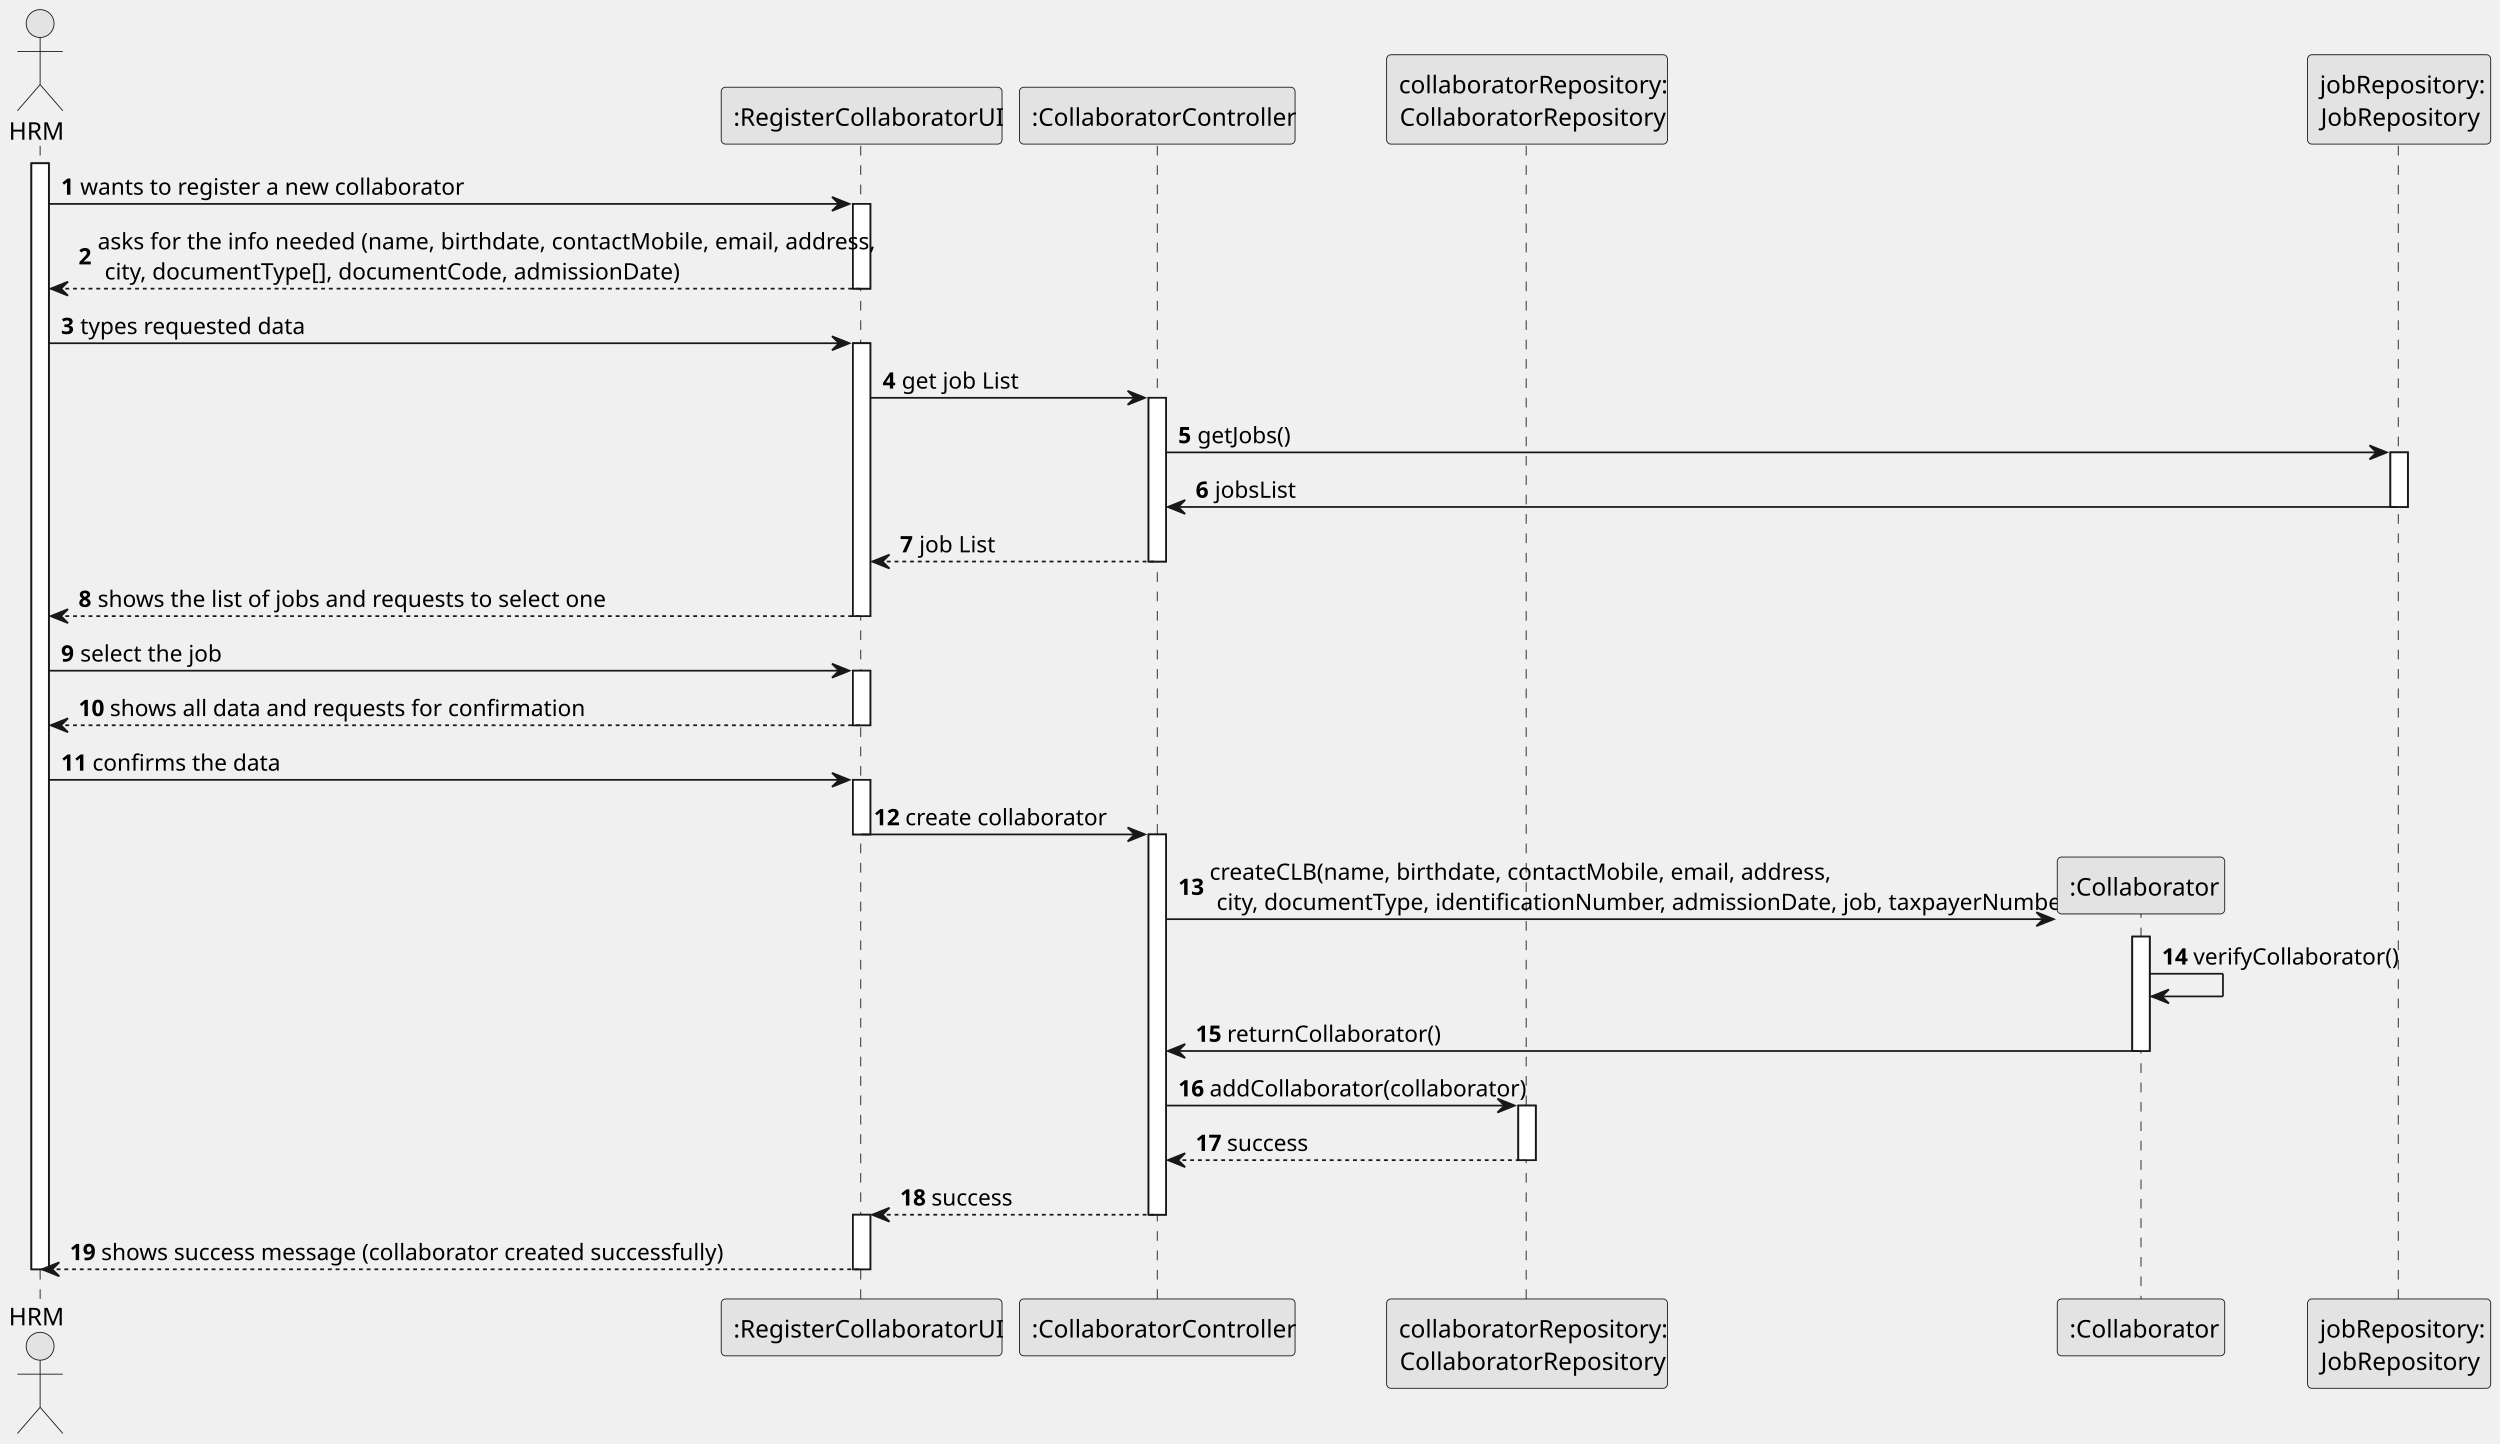
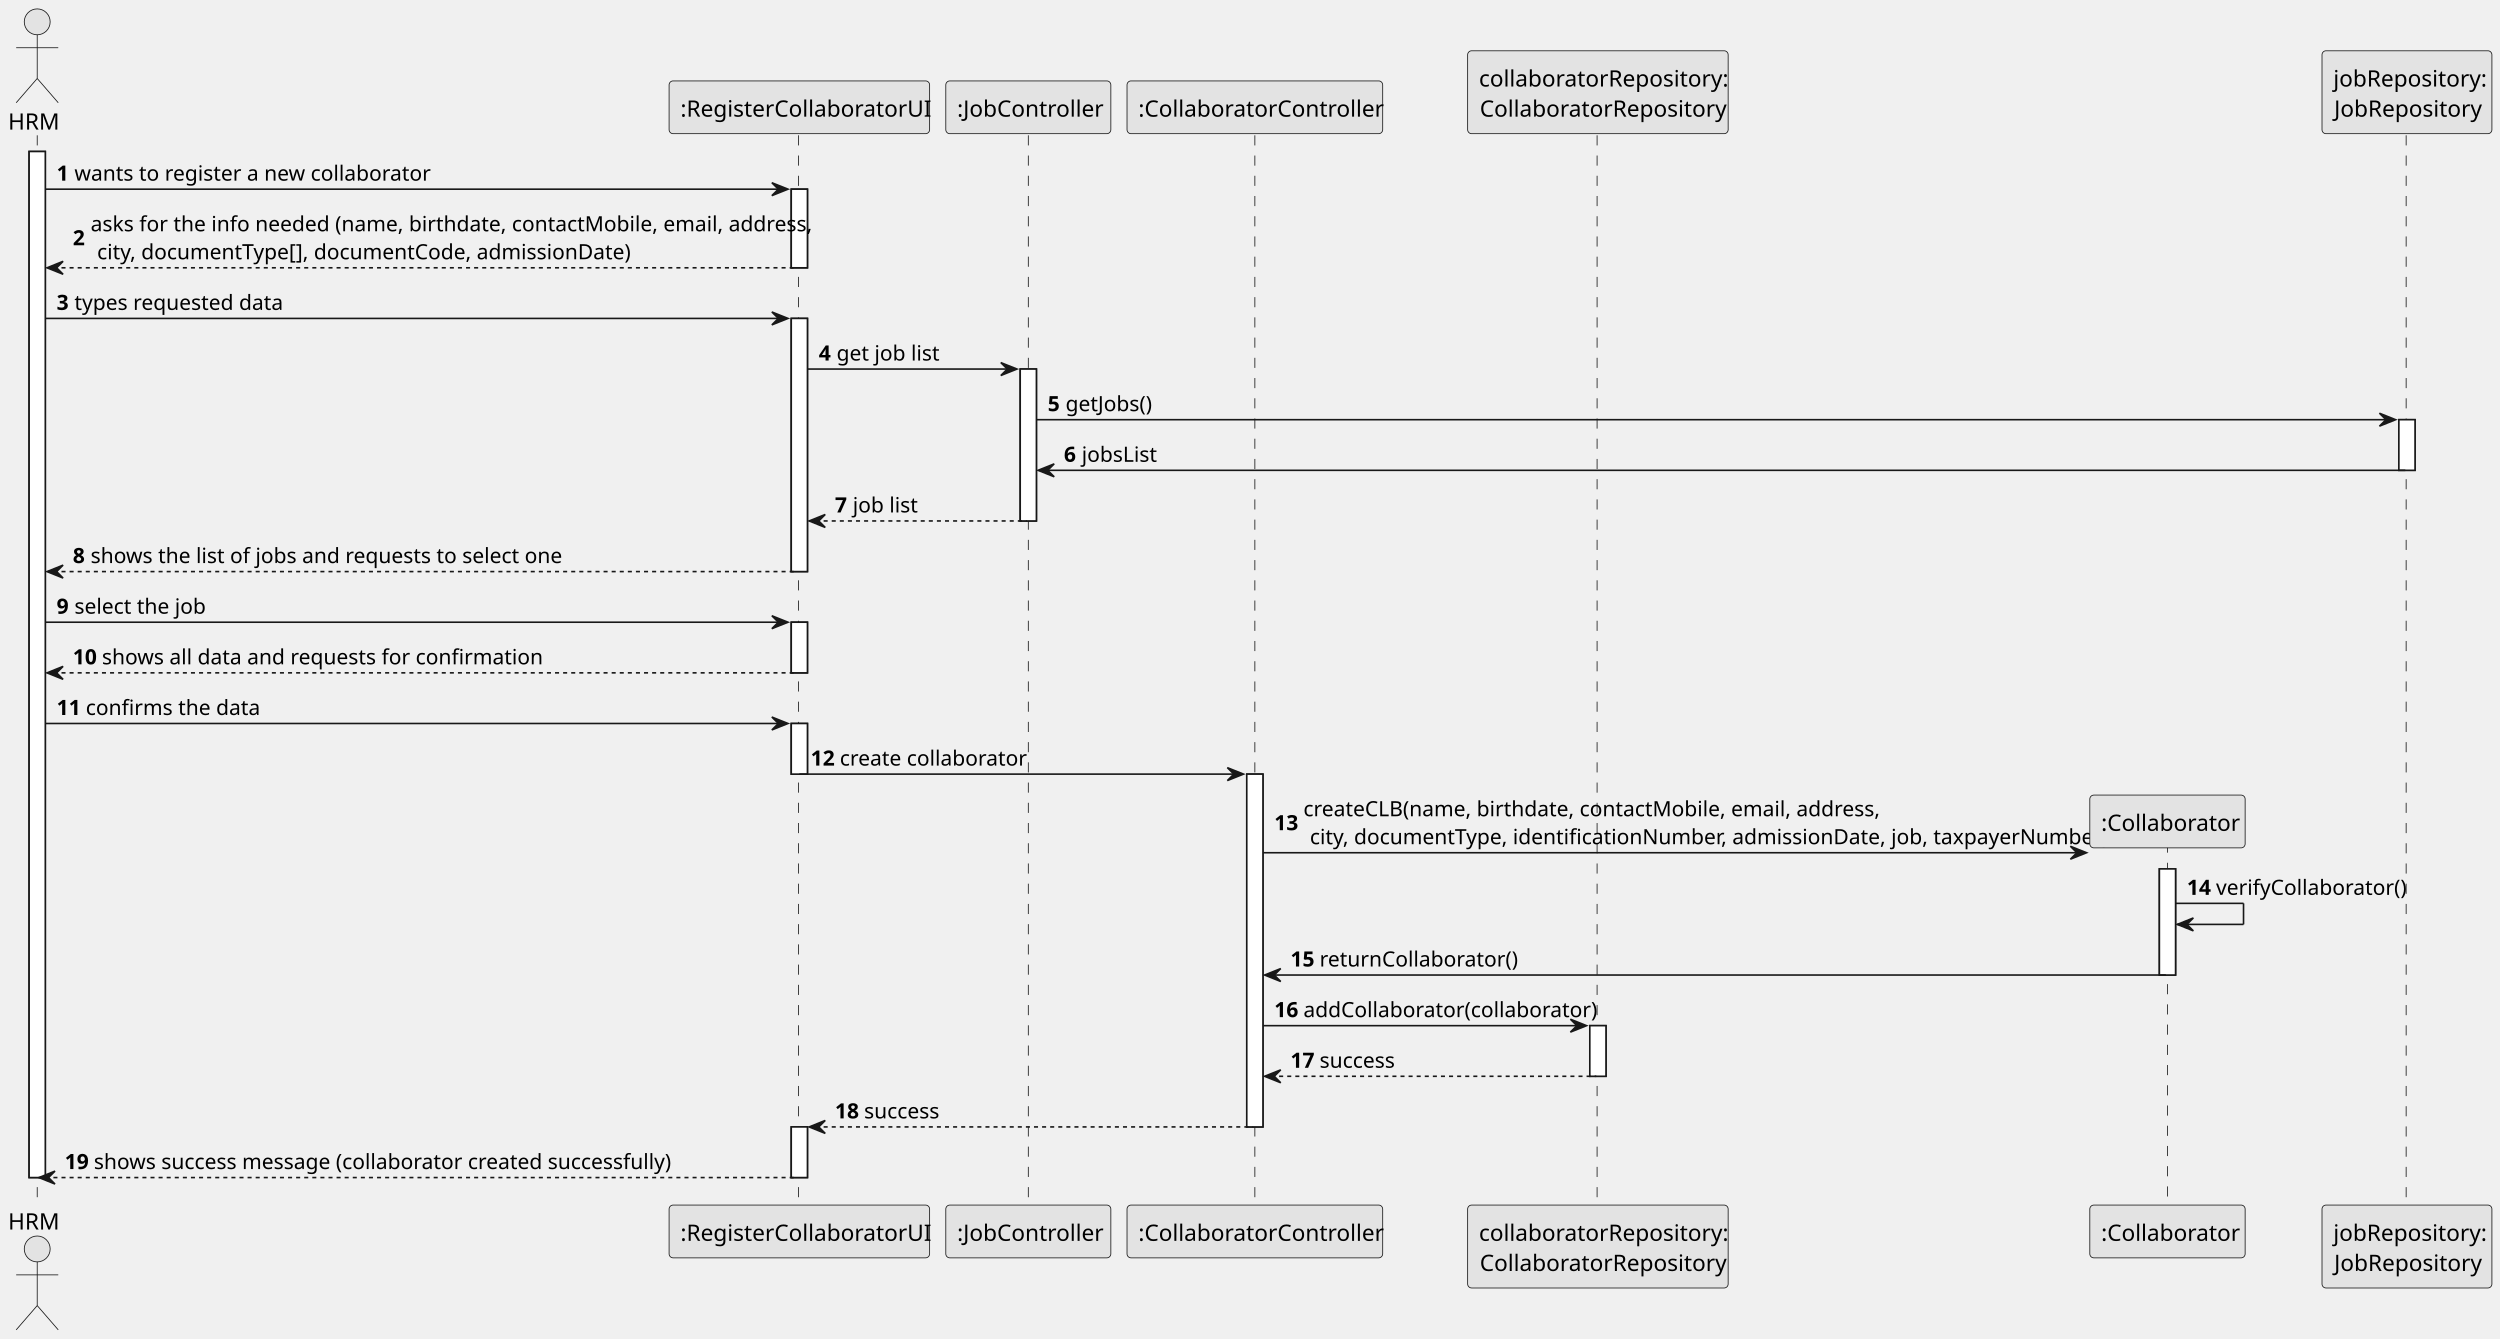
- <svg xmlns="http://www.w3.org/2000/svg" contentStyleType="text/css" height="745.2px" preserveAspectRatio="none" style="width:1290px;height:745px;background:#FFFFFF;" version="1.1" viewBox="0 0 1290 745" width="1290.6px" zoomAndPan="magnify">
+ <svg xmlns="http://www.w3.org/2000/svg" contentStyleType="text/css" height="662.4px" preserveAspectRatio="none" style="width:1236px;height:662px;background:#FFFFFF;" version="1.1" viewBox="0 0 1236 662" width="1236.8px" zoomAndPan="magnify">
  <defs />
  <g>
-     <rect fill="#FFFFFF" height="570.7" style="stroke:#181818;stroke-width:0.9;" width="9" x="16.2" y="84.259" />
-     <rect fill="#FFFFFF" height="43.724" style="stroke:#181818;stroke-width:0.9;" width="9" x="440.1" y="105.221" />
-     <rect fill="#FFFFFF" height="140.81" style="stroke:#181818;stroke-width:0.9;" width="9" x="440.1" y="177.107" />
-     <rect fill="#FFFFFF" height="28.162" style="stroke:#181818;stroke-width:0.9;" width="9" x="440.1" y="346.078" />
-     <rect fill="#FFFFFF" height="28.162" style="stroke:#181818;stroke-width:0.9;" width="9" x="440.1" y="402.402" />
-     <rect fill="#FFFFFF" height="28.162" style="stroke:#181818;stroke-width:0.9;" width="9" x="440.1" y="626.797" />
-     <rect fill="#FFFFFF" height="84.486" style="stroke:#181818;stroke-width:0.9;" width="9" x="592.65" y="205.269" />
-     <rect fill="#FFFFFF" height="196.233" style="stroke:#181818;stroke-width:0.9;" width="9" x="592.65" y="430.564" />
-     <rect fill="#FFFFFF" height="28.162" style="stroke:#181818;stroke-width:0.9;" width="9" x="783.45" y="570.473" />
-     <rect fill="#FFFFFF" height="59.024" style="stroke:#181818;stroke-width:0.9;" width="9" x="1100.25" y="483.288" />
-     <rect fill="#FFFFFF" height="28.162" style="stroke:#181818;stroke-width:0.9;" width="9" x="1233.45" y="233.43" />
-     <line style="stroke:#181818;stroke-width:0.45;stroke-dasharray:5.0,5.0;" x1="20.7" x2="20.7" y1="75.259" y2="671.159" />
-     <line style="stroke:#181818;stroke-width:0.45;stroke-dasharray:5.0,5.0;" x1="444.15" x2="444.15" y1="75.259" y2="671.159" />
-     <line style="stroke:#181818;stroke-width:0.45;stroke-dasharray:5.0,5.0;" x1="597.15" x2="597.15" y1="75.259" y2="671.159" />
-     <line style="stroke:#181818;stroke-width:0.45;stroke-dasharray:5.0,5.0;" x1="787.5" x2="787.5" y1="75.259" y2="671.159" />
-     <line style="stroke:#181818;stroke-width:0.45;stroke-dasharray:5.0,5.0;" x1="1104.75" x2="1104.75" y1="468.626" y2="671.159" />
-     <line style="stroke:#181818;stroke-width:0.45;stroke-dasharray:5.0,5.0;" x1="1237.5" x2="1237.5" y1="75.259" y2="671.159" />
-     <text fill="#000000" font-family="sans-serif" font-size="12.6" lengthAdjust="spacing" textLength="27" x="4.5" y="72.097">HRM</text>
-     <ellipse cx="20.7" cy="12.15" fill="#E3E3E3" rx="7.2" ry="7.2" style="stroke:#181818;stroke-width:0.45;" />
-     <path d="M20.7,19.35 L20.7,43.65 M9,26.55 L32.4,26.55 M20.7,43.65 L9,57.15 M20.7,43.65 L32.4,57.15 " fill="none" style="stroke:#181818;stroke-width:0.45;" />
-     <text fill="#000000" font-family="sans-serif" font-size="12.6" lengthAdjust="spacing" textLength="27" x="4.5" y="683.856">HRM</text>
-     <ellipse cx="20.7" cy="694.668" fill="#E3E3E3" rx="7.2" ry="7.2" style="stroke:#181818;stroke-width:0.45;" />
-     <path d="M20.7,701.868 L20.7,726.168 M9,709.068 L32.4,709.068 M20.7,726.168 L9,739.668 M20.7,726.168 L32.4,739.668 " fill="none" style="stroke:#181818;stroke-width:0.45;" />
-     <rect fill="#E3E3E3" height="29.359" rx="2.25" ry="2.25" style="stroke:#181818;stroke-width:0.45;" width="144.9" x="372.15" y="45" />
-     <text fill="#000000" font-family="sans-serif" font-size="12.6" lengthAdjust="spacing" textLength="132.3" x="378.45" y="64.897">:RegisterCollaboratorUI</text>
-     <rect fill="#E3E3E3" height="29.359" rx="2.25" ry="2.25" style="stroke:#181818;stroke-width:0.45;" width="144.9" x="372.15" y="670.259" />
-     <text fill="#000000" font-family="sans-serif" font-size="12.6" lengthAdjust="spacing" textLength="132.3" x="378.45" y="690.156">:RegisterCollaboratorUI</text>
-     <rect fill="#E3E3E3" height="29.359" rx="2.25" ry="2.25" style="stroke:#181818;stroke-width:0.45;" width="142.2" x="526.05" y="45" />
-     <text fill="#000000" font-family="sans-serif" font-size="12.6" lengthAdjust="spacing" textLength="129.6" x="532.35" y="64.897">:CollaboratorController</text>
-     <rect fill="#E3E3E3" height="29.359" rx="2.25" ry="2.25" style="stroke:#181818;stroke-width:0.45;" width="142.2" x="526.05" y="670.259" />
-     <text fill="#000000" font-family="sans-serif" font-size="12.6" lengthAdjust="spacing" textLength="129.6" x="532.35" y="690.156">:CollaboratorController</text>
-     <rect fill="#E3E3E3" height="46.118" rx="2.25" ry="2.25" style="stroke:#181818;stroke-width:0.45;" width="144.9" x="715.5" y="28.241" />
-     <text fill="#000000" font-family="sans-serif" font-size="12.6" lengthAdjust="spacing" textLength="132.3" x="721.8" y="48.138">collaboratorRepository:</text>
-     <text fill="#000000" font-family="sans-serif" font-size="12.6" lengthAdjust="spacing" textLength="131.4" x="722.25" y="64.897">CollaboratorRepository</text>
-     <rect fill="#E3E3E3" height="46.118" rx="2.25" ry="2.25" style="stroke:#181818;stroke-width:0.45;" width="144.9" x="715.5" y="670.259" />
-     <text fill="#000000" font-family="sans-serif" font-size="12.6" lengthAdjust="spacing" textLength="132.3" x="721.8" y="690.156">collaboratorRepository:</text>
-     <text fill="#000000" font-family="sans-serif" font-size="12.6" lengthAdjust="spacing" textLength="131.4" x="722.25" y="706.915">CollaboratorRepository</text>
-     <rect fill="#E3E3E3" height="29.359" rx="2.25" ry="2.25" style="stroke:#181818;stroke-width:0.45;" width="86.4" x="1061.55" y="670.259" />
-     <text fill="#000000" font-family="sans-serif" font-size="12.6" lengthAdjust="spacing" textLength="73.8" x="1067.85" y="690.156">:Collaborator</text>
-     <rect fill="#E3E3E3" height="46.118" rx="2.25" ry="2.25" style="stroke:#181818;stroke-width:0.45;" width="94.5" x="1190.7" y="28.241" />
-     <text fill="#000000" font-family="sans-serif" font-size="12.6" lengthAdjust="spacing" textLength="81.9" x="1197" y="48.138">jobRepository:</text>
-     <text fill="#000000" font-family="sans-serif" font-size="12.6" lengthAdjust="spacing" textLength="81" x="1197.45" y="64.897">JobRepository</text>
-     <rect fill="#E3E3E3" height="46.118" rx="2.25" ry="2.25" style="stroke:#181818;stroke-width:0.45;" width="94.5" x="1190.7" y="670.259" />
-     <text fill="#000000" font-family="sans-serif" font-size="12.6" lengthAdjust="spacing" textLength="81.9" x="1197" y="690.156">jobRepository:</text>
-     <text fill="#000000" font-family="sans-serif" font-size="12.6" lengthAdjust="spacing" textLength="81" x="1197.45" y="706.915">JobRepository</text>
-     <rect fill="#FFFFFF" height="570.7" style="stroke:#181818;stroke-width:0.9;" width="9" x="16.2" y="84.259" />
-     <rect fill="#FFFFFF" height="43.724" style="stroke:#181818;stroke-width:0.9;" width="9" x="440.1" y="105.221" />
-     <rect fill="#FFFFFF" height="140.81" style="stroke:#181818;stroke-width:0.9;" width="9" x="440.1" y="177.107" />
-     <rect fill="#FFFFFF" height="28.162" style="stroke:#181818;stroke-width:0.9;" width="9" x="440.1" y="346.078" />
-     <rect fill="#FFFFFF" height="28.162" style="stroke:#181818;stroke-width:0.9;" width="9" x="440.1" y="402.402" />
-     <rect fill="#FFFFFF" height="28.162" style="stroke:#181818;stroke-width:0.9;" width="9" x="440.1" y="626.797" />
-     <rect fill="#FFFFFF" height="84.486" style="stroke:#181818;stroke-width:0.9;" width="9" x="592.65" y="205.269" />
-     <rect fill="#FFFFFF" height="196.233" style="stroke:#181818;stroke-width:0.9;" width="9" x="592.65" y="430.564" />
-     <rect fill="#FFFFFF" height="28.162" style="stroke:#181818;stroke-width:0.9;" width="9" x="783.45" y="570.473" />
-     <rect fill="#FFFFFF" height="59.024" style="stroke:#181818;stroke-width:0.9;" width="9" x="1100.25" y="483.288" />
-     <rect fill="#FFFFFF" height="28.162" style="stroke:#181818;stroke-width:0.9;" width="9" x="1233.45" y="233.43" />
-     <polygon fill="#181818" points="429.3,101.621,438.3,105.221,429.3,108.821,432.9,105.221" style="stroke:#181818;stroke-width:0.9;" />
-     <line style="stroke:#181818;stroke-width:0.9;" x1="25.2" x2="434.7" y1="105.221" y2="105.221" />
-     <text fill="#000000" font-family="sans-serif" font-size="11.7" font-weight="bold" lengthAdjust="spacing" textLength="6.3" x="31.5" y="100.484">1</text>
-     <text fill="#000000" font-family="sans-serif" font-size="11.7" lengthAdjust="spacing" textLength="184.5" x="41.4" y="100.484">wants to register a new collaborator</text>
-     <polygon fill="#181818" points="35.1,145.345,26.1,148.945,35.1,152.545,31.5,148.945" style="stroke:#181818;stroke-width:0.9;" />
-     <line style="stroke:#181818;stroke-width:0.9;stroke-dasharray:2.0,2.0;" x1="29.7" x2="443.7" y1="148.945" y2="148.945" />
-     <text fill="#000000" font-family="sans-serif" font-size="11.7" font-weight="bold" lengthAdjust="spacing" textLength="6.3" x="40.5" y="136.427">2</text>
-     <text fill="#000000" font-family="sans-serif" font-size="11.7" lengthAdjust="spacing" textLength="379.8" x="50.4" y="128.646">asks for the info needed (name, birthdate, contactMobile, email, address,</text>
-     <text fill="#000000" font-family="sans-serif" font-size="11.7" lengthAdjust="spacing" textLength="283.5" x="54" y="144.208">city, documentType[], documentCode, admissionDate)</text>
-     <polygon fill="#181818" points="429.3,173.507,438.3,177.107,429.3,180.707,432.9,177.107" style="stroke:#181818;stroke-width:0.9;" />
-     <line style="stroke:#181818;stroke-width:0.9;" x1="25.2" x2="434.7" y1="177.107" y2="177.107" />
-     <text fill="#000000" font-family="sans-serif" font-size="11.7" font-weight="bold" lengthAdjust="spacing" textLength="6.3" x="31.5" y="172.37">3</text>
-     <text fill="#000000" font-family="sans-serif" font-size="11.7" lengthAdjust="spacing" textLength="109.8" x="41.4" y="172.37">types requested data</text>
-     <polygon fill="#181818" points="581.85,201.669,590.85,205.269,581.85,208.869,585.45,205.269" style="stroke:#181818;stroke-width:0.9;" />
-     <line style="stroke:#181818;stroke-width:0.9;" x1="449.1" x2="587.25" y1="205.269" y2="205.269" />
-     <text fill="#000000" font-family="sans-serif" font-size="11.7" font-weight="bold" lengthAdjust="spacing" textLength="6.3" x="455.4" y="200.532">4</text>
-     <text fill="#000000" font-family="sans-serif" font-size="11.7" lengthAdjust="spacing" textLength="57.6" x="465.3" y="200.532">get job List</text>
-     <polygon fill="#181818" points="1222.65,229.831,1231.65,233.43,1222.65,237.03,1226.25,233.43" style="stroke:#181818;stroke-width:0.9;" />
-     <line style="stroke:#181818;stroke-width:0.9;" x1="601.65" x2="1228.05" y1="233.43" y2="233.43" />
-     <text fill="#000000" font-family="sans-serif" font-size="11.7" font-weight="bold" lengthAdjust="spacing" textLength="6.3" x="607.95" y="228.694">5</text>
-     <text fill="#000000" font-family="sans-serif" font-size="11.7" lengthAdjust="spacing" textLength="47.7" x="617.85" y="228.694">getJobs()</text>
-     <polygon fill="#181818" points="611.55,257.992,602.55,261.592,611.55,265.192,607.95,261.592" style="stroke:#181818;stroke-width:0.9;" />
-     <line style="stroke:#181818;stroke-width:0.9;" x1="606.15" x2="1237.05" y1="261.592" y2="261.592" />
-     <text fill="#000000" font-family="sans-serif" font-size="11.7" font-weight="bold" lengthAdjust="spacing" textLength="6.3" x="616.95" y="256.856">6</text>
-     <text fill="#000000" font-family="sans-serif" font-size="11.7" lengthAdjust="spacing" textLength="40.5" x="626.85" y="256.856">jobsList</text>
-     <polygon fill="#181818" points="459,286.154,450,289.754,459,293.354,455.4,289.754" style="stroke:#181818;stroke-width:0.9;" />
-     <line style="stroke:#181818;stroke-width:0.9;stroke-dasharray:2.0,2.0;" x1="453.6" x2="596.25" y1="289.754" y2="289.754" />
-     <text fill="#000000" font-family="sans-serif" font-size="11.7" font-weight="bold" lengthAdjust="spacing" textLength="6.3" x="464.4" y="285.018">7</text>
-     <text fill="#000000" font-family="sans-serif" font-size="11.7" lengthAdjust="spacing" textLength="37.8" x="474.3" y="285.018">job List</text>
-     <polygon fill="#181818" points="35.1,314.316,26.1,317.916,35.1,321.516,31.5,317.916" style="stroke:#181818;stroke-width:0.9;" />
-     <line style="stroke:#181818;stroke-width:0.9;stroke-dasharray:2.0,2.0;" x1="29.7" x2="443.7" y1="317.916" y2="317.916" />
-     <text fill="#000000" font-family="sans-serif" font-size="11.7" font-weight="bold" lengthAdjust="spacing" textLength="6.3" x="40.5" y="313.18">8</text>
-     <text fill="#000000" font-family="sans-serif" font-size="11.7" lengthAdjust="spacing" textLength="252" x="50.4" y="313.18">shows the list of jobs and requests to select one</text>
-     <polygon fill="#181818" points="429.3,342.478,438.3,346.078,429.3,349.678,432.9,346.078" style="stroke:#181818;stroke-width:0.9;" />
-     <line style="stroke:#181818;stroke-width:0.9;" x1="25.2" x2="434.7" y1="346.078" y2="346.078" />
-     <text fill="#000000" font-family="sans-serif" font-size="11.7" font-weight="bold" lengthAdjust="spacing" textLength="6.3" x="31.5" y="341.342">9</text>
-     <text fill="#000000" font-family="sans-serif" font-size="11.7" lengthAdjust="spacing" textLength="70.2" x="41.4" y="341.342">select the job</text>
-     <polygon fill="#181818" points="35.1,370.64,26.1,374.24,35.1,377.84,31.5,374.24" style="stroke:#181818;stroke-width:0.9;" />
-     <line style="stroke:#181818;stroke-width:0.9;stroke-dasharray:2.0,2.0;" x1="29.7" x2="443.7" y1="374.24" y2="374.24" />
-     <text fill="#000000" font-family="sans-serif" font-size="11.7" font-weight="bold" lengthAdjust="spacing" textLength="12.6" x="40.5" y="369.504">10</text>
-     <text fill="#000000" font-family="sans-serif" font-size="11.7" lengthAdjust="spacing" textLength="228.6" x="56.7" y="369.504">shows all data and requests for confirmation</text>
-     <polygon fill="#181818" points="429.3,398.802,438.3,402.402,429.3,406.002,432.9,402.402" style="stroke:#181818;stroke-width:0.9;" />
-     <line style="stroke:#181818;stroke-width:0.9;" x1="25.2" x2="434.7" y1="402.402" y2="402.402" />
-     <text fill="#000000" font-family="sans-serif" font-size="11.7" font-weight="bold" lengthAdjust="spacing" textLength="12.6" x="31.5" y="397.666">11</text>
-     <text fill="#000000" font-family="sans-serif" font-size="11.7" lengthAdjust="spacing" textLength="90" x="47.7" y="397.666">confirms the data</text>
-     <polygon fill="#181818" points="581.85,426.964,590.85,430.564,581.85,434.164,585.45,430.564" style="stroke:#181818;stroke-width:0.9;" />
-     <line style="stroke:#181818;stroke-width:0.9;" x1="444.6" x2="587.25" y1="430.564" y2="430.564" />
-     <text fill="#000000" font-family="sans-serif" font-size="11.7" font-weight="bold" lengthAdjust="spacing" textLength="12.6" x="450.9" y="425.827">12</text>
-     <text fill="#000000" font-family="sans-serif" font-size="11.7" lengthAdjust="spacing" textLength="96.3" x="467.1" y="425.827">create collaborator</text>
-     <polygon fill="#181818" points="1050.75,470.688,1059.75,474.288,1050.75,477.888,1054.35,474.288" style="stroke:#181818;stroke-width:0.9;" />
-     <line style="stroke:#181818;stroke-width:0.9;" x1="601.65" x2="1056.15" y1="474.288" y2="474.288" />
-     <text fill="#000000" font-family="sans-serif" font-size="11.7" font-weight="bold" lengthAdjust="spacing" textLength="12.6" x="607.95" y="461.77">13</text>
-     <text fill="#000000" font-family="sans-serif" font-size="11.7" lengthAdjust="spacing" textLength="306.9" x="624.15" y="453.989">createCLB(name, birthdate, contactMobile, email, address,</text>
-     <text fill="#000000" font-family="sans-serif" font-size="11.7" lengthAdjust="spacing" textLength="418.5" x="627.75" y="469.551">city, documentType, identificationNumber, admissionDate, job, taxpayerNumber)</text>
-     <rect fill="#E3E3E3" height="29.359" rx="2.25" ry="2.25" style="stroke:#181818;stroke-width:0.45;" width="86.4" x="1061.55" y="442.229" />
-     <text fill="#000000" font-family="sans-serif" font-size="12.6" lengthAdjust="spacing" textLength="73.8" x="1067.85" y="462.125">:Collaborator</text>
-     <line style="stroke:#181818;stroke-width:0.9;" x1="1109.25" x2="1147.05" y1="502.45" y2="502.45" />
-     <line style="stroke:#181818;stroke-width:0.9;" x1="1147.05" x2="1147.05" y1="502.45" y2="514.15" />
-     <line style="stroke:#181818;stroke-width:0.9;" x1="1110.15" x2="1147.05" y1="514.15" y2="514.15" />
-     <polygon fill="#181818" points="1119.15,510.55,1110.15,514.15,1119.15,517.75,1115.55,514.15" style="stroke:#181818;stroke-width:0.9;" />
-     <text fill="#000000" font-family="sans-serif" font-size="11.7" font-weight="bold" lengthAdjust="spacing" textLength="12.6" x="1115.55" y="497.713">14</text>
-     <text fill="#000000" font-family="sans-serif" font-size="11.7" lengthAdjust="spacing" textLength="95.4" x="1131.75" y="497.713">verifyCollaborator()</text>
-     <polygon fill="#181818" points="611.55,538.712,602.55,542.312,611.55,545.912,607.95,542.312" style="stroke:#181818;stroke-width:0.9;" />
-     <line style="stroke:#181818;stroke-width:0.9;" x1="606.15" x2="1103.85" y1="542.312" y2="542.312" />
-     <text fill="#000000" font-family="sans-serif" font-size="11.7" font-weight="bold" lengthAdjust="spacing" textLength="12.6" x="616.95" y="537.575">15</text>
-     <text fill="#000000" font-family="sans-serif" font-size="11.7" lengthAdjust="spacing" textLength="99" x="633.15" y="537.575">returnCollaborator()</text>
-     <polygon fill="#181818" points="772.65,566.873,781.65,570.473,772.65,574.073,776.25,570.473" style="stroke:#181818;stroke-width:0.9;" />
-     <line style="stroke:#181818;stroke-width:0.9;" x1="601.65" x2="778.05" y1="570.473" y2="570.473" />
-     <text fill="#000000" font-family="sans-serif" font-size="11.7" font-weight="bold" lengthAdjust="spacing" textLength="12.6" x="607.95" y="565.737">16</text>
-     <text fill="#000000" font-family="sans-serif" font-size="11.7" lengthAdjust="spacing" textLength="148.5" x="624.15" y="565.737">addCollaborator(collaborator)</text>
-     <polygon fill="#181818" points="611.55,595.035,602.55,598.635,611.55,602.235,607.95,598.635" style="stroke:#181818;stroke-width:0.9;" />
-     <line style="stroke:#181818;stroke-width:0.9;stroke-dasharray:2.0,2.0;" x1="606.15" x2="787.05" y1="598.635" y2="598.635" />
-     <text fill="#000000" font-family="sans-serif" font-size="11.7" font-weight="bold" lengthAdjust="spacing" textLength="12.6" x="616.95" y="593.899">17</text>
-     <text fill="#000000" font-family="sans-serif" font-size="11.7" lengthAdjust="spacing" textLength="44.1" x="633.15" y="593.899">success</text>
-     <polygon fill="#181818" points="459,623.197,450,626.797,459,630.397,455.4,626.797" style="stroke:#181818;stroke-width:0.9;" />
-     <line style="stroke:#181818;stroke-width:0.9;stroke-dasharray:2.0,2.0;" x1="453.6" x2="596.25" y1="626.797" y2="626.797" />
-     <text fill="#000000" font-family="sans-serif" font-size="11.7" font-weight="bold" lengthAdjust="spacing" textLength="12.6" x="464.4" y="622.061">18</text>
-     <text fill="#000000" font-family="sans-serif" font-size="11.7" lengthAdjust="spacing" textLength="44.1" x="480.6" y="622.061">success</text>
-     <polygon fill="#181818" points="30.6,651.359,21.6,654.959,30.6,658.559,27,654.959" style="stroke:#181818;stroke-width:0.9;" />
-     <line style="stroke:#181818;stroke-width:0.9;stroke-dasharray:2.0,2.0;" x1="25.2" x2="443.7" y1="654.959" y2="654.959" />
-     <text fill="#000000" font-family="sans-serif" font-size="11.7" font-weight="bold" lengthAdjust="spacing" textLength="12.6" x="36" y="650.223">19</text>
-     <text fill="#000000" font-family="sans-serif" font-size="11.7" lengthAdjust="spacing" textLength="314.1" x="52.2" y="650.223">shows success message (collaborator created successfully)</text>
+     <rect fill="#FFFFFF" height="507.289" style="stroke:#181818;stroke-width:0.8;" width="8" x="14.4" y="74.897" />
+     <rect fill="#FFFFFF" height="38.866" style="stroke:#181818;stroke-width:0.8;" width="8" x="391.2" y="93.53" />
+     <rect fill="#FFFFFF" height="125.164" style="stroke:#181818;stroke-width:0.8;" width="8" x="391.2" y="157.428" />
+     <rect fill="#FFFFFF" height="25.033" style="stroke:#181818;stroke-width:0.8;" width="8" x="391.2" y="307.625" />
+     <rect fill="#FFFFFF" height="25.033" style="stroke:#181818;stroke-width:0.8;" width="8" x="391.2" y="357.691" />
+     <rect fill="#FFFFFF" height="25.033" style="stroke:#181818;stroke-width:0.8;" width="8" x="391.2" y="557.153" />
+     <rect fill="#FFFFFF" height="75.098" style="stroke:#181818;stroke-width:0.8;" width="8" x="504.4" y="182.461" />
+     <rect fill="#FFFFFF" height="174.43" style="stroke:#181818;stroke-width:0.8;" width="8" x="616.4" y="382.723" />
+     <rect fill="#FFFFFF" height="25.033" style="stroke:#181818;stroke-width:0.8;" width="8" x="786" y="507.087" />
+     <rect fill="#FFFFFF" height="52.466" style="stroke:#181818;stroke-width:0.8;" width="8" x="1067.6" y="429.589" />
+     <rect fill="#FFFFFF" height="25.033" style="stroke:#181818;stroke-width:0.8;" width="8" x="1186" y="207.494" />
+     <line style="stroke:#181818;stroke-width:0.4;stroke-dasharray:5.0,5.0;" x1="18.4" x2="18.4" y1="66.897" y2="596.586" />
+     <line style="stroke:#181818;stroke-width:0.4;stroke-dasharray:5.0,5.0;" x1="394.8" x2="394.8" y1="66.897" y2="596.586" />
+     <line style="stroke:#181818;stroke-width:0.4;stroke-dasharray:5.0,5.0;" x1="508.4" x2="508.4" y1="66.897" y2="596.586" />
+     <line style="stroke:#181818;stroke-width:0.4;stroke-dasharray:5.0,5.0;" x1="620.4" x2="620.4" y1="66.897" y2="596.586" />
+     <line style="stroke:#181818;stroke-width:0.4;stroke-dasharray:5.0,5.0;" x1="789.6" x2="789.6" y1="66.897" y2="596.586" />
+     <line style="stroke:#181818;stroke-width:0.4;stroke-dasharray:5.0,5.0;" x1="1071.6" x2="1071.6" y1="416.556" y2="596.586" />
+     <line style="stroke:#181818;stroke-width:0.4;stroke-dasharray:5.0,5.0;" x1="1189.6" x2="1189.6" y1="66.897" y2="596.586" />
+     <text fill="#000000" font-family="sans-serif" font-size="11.2" lengthAdjust="spacing" textLength="24" x="4" y="64.086">HRM</text>
+     <ellipse cx="18.4" cy="10.8" fill="#E3E3E3" rx="6.4" ry="6.4" style="stroke:#181818;stroke-width:0.4;" />
+     <path d="M18.4,17.2 L18.4,38.8 M8,23.6 L28.8,23.6 M18.4,38.8 L8,50.8 M18.4,38.8 L28.8,50.8 " fill="none" style="stroke:#181818;stroke-width:0.4;" />
+     <text fill="#000000" font-family="sans-serif" font-size="11.2" lengthAdjust="spacing" textLength="24" x="4" y="607.872">HRM</text>
+     <ellipse cx="18.4" cy="617.483" fill="#E3E3E3" rx="6.4" ry="6.4" style="stroke:#181818;stroke-width:0.4;" />
+     <path d="M18.4,623.883 L18.4,645.483 M8,630.283 L28.8,630.283 M18.4,645.483 L8,657.483 M18.4,645.483 L28.8,657.483 " fill="none" style="stroke:#181818;stroke-width:0.4;" />
+     <rect fill="#E3E3E3" height="26.097" rx="2" ry="2" style="stroke:#181818;stroke-width:0.4;" width="128.8" x="330.8" y="40" />
+     <text fill="#000000" font-family="sans-serif" font-size="11.2" lengthAdjust="spacing" textLength="117.6" x="336.4" y="57.686">:RegisterCollaboratorUI</text>
+     <rect fill="#E3E3E3" height="26.097" rx="2" ry="2" style="stroke:#181818;stroke-width:0.4;" width="128.8" x="330.8" y="595.786" />
+     <text fill="#000000" font-family="sans-serif" font-size="11.2" lengthAdjust="spacing" textLength="117.6" x="336.4" y="613.472">:RegisterCollaboratorUI</text>
+     <rect fill="#E3E3E3" height="26.097" rx="2" ry="2" style="stroke:#181818;stroke-width:0.4;" width="81.6" x="467.6" y="40" />
+     <text fill="#000000" font-family="sans-serif" font-size="11.2" lengthAdjust="spacing" textLength="70.4" x="473.2" y="57.686">:JobController</text>
+     <rect fill="#E3E3E3" height="26.097" rx="2" ry="2" style="stroke:#181818;stroke-width:0.4;" width="81.6" x="467.6" y="595.786" />
+     <text fill="#000000" font-family="sans-serif" font-size="11.2" lengthAdjust="spacing" textLength="70.4" x="473.2" y="613.472">:JobController</text>
+     <rect fill="#E3E3E3" height="26.097" rx="2" ry="2" style="stroke:#181818;stroke-width:0.4;" width="126.4" x="557.2" y="40" />
+     <text fill="#000000" font-family="sans-serif" font-size="11.2" lengthAdjust="spacing" textLength="115.2" x="562.8" y="57.686">:CollaboratorController</text>
+     <rect fill="#E3E3E3" height="26.097" rx="2" ry="2" style="stroke:#181818;stroke-width:0.4;" width="126.4" x="557.2" y="595.786" />
+     <text fill="#000000" font-family="sans-serif" font-size="11.2" lengthAdjust="spacing" textLength="115.2" x="562.8" y="613.472">:CollaboratorController</text>
+     <rect fill="#E3E3E3" height="40.994" rx="2" ry="2" style="stroke:#181818;stroke-width:0.4;" width="128.8" x="725.6" y="25.103" />
+     <text fill="#000000" font-family="sans-serif" font-size="11.2" lengthAdjust="spacing" textLength="117.6" x="731.2" y="42.789">collaboratorRepository:</text>
+     <text fill="#000000" font-family="sans-serif" font-size="11.2" lengthAdjust="spacing" textLength="116.8" x="731.6" y="57.686">CollaboratorRepository</text>
+     <rect fill="#E3E3E3" height="40.994" rx="2" ry="2" style="stroke:#181818;stroke-width:0.4;" width="128.8" x="725.6" y="595.786" />
+     <text fill="#000000" font-family="sans-serif" font-size="11.2" lengthAdjust="spacing" textLength="117.6" x="731.2" y="613.472">collaboratorRepository:</text>
+     <text fill="#000000" font-family="sans-serif" font-size="11.2" lengthAdjust="spacing" textLength="116.8" x="731.6" y="628.369">CollaboratorRepository</text>
+     <rect fill="#E3E3E3" height="26.097" rx="2" ry="2" style="stroke:#181818;stroke-width:0.4;" width="76.8" x="1033.2" y="595.786" />
+     <text fill="#000000" font-family="sans-serif" font-size="11.2" lengthAdjust="spacing" textLength="65.6" x="1038.8" y="613.472">:Collaborator</text>
+     <rect fill="#E3E3E3" height="40.994" rx="2" ry="2" style="stroke:#181818;stroke-width:0.4;" width="84" x="1148" y="25.103" />
+     <text fill="#000000" font-family="sans-serif" font-size="11.2" lengthAdjust="spacing" textLength="72.8" x="1153.6" y="42.789">jobRepository:</text>
+     <text fill="#000000" font-family="sans-serif" font-size="11.2" lengthAdjust="spacing" textLength="72" x="1154" y="57.686">JobRepository</text>
+     <rect fill="#E3E3E3" height="40.994" rx="2" ry="2" style="stroke:#181818;stroke-width:0.4;" width="84" x="1148" y="595.786" />
+     <text fill="#000000" font-family="sans-serif" font-size="11.2" lengthAdjust="spacing" textLength="72.8" x="1153.6" y="613.472">jobRepository:</text>
+     <text fill="#000000" font-family="sans-serif" font-size="11.2" lengthAdjust="spacing" textLength="72" x="1154" y="628.369">JobRepository</text>
+     <rect fill="#FFFFFF" height="507.289" style="stroke:#181818;stroke-width:0.8;" width="8" x="14.4" y="74.897" />
+     <rect fill="#FFFFFF" height="38.866" style="stroke:#181818;stroke-width:0.8;" width="8" x="391.2" y="93.53" />
+     <rect fill="#FFFFFF" height="125.164" style="stroke:#181818;stroke-width:0.8;" width="8" x="391.2" y="157.428" />
+     <rect fill="#FFFFFF" height="25.033" style="stroke:#181818;stroke-width:0.8;" width="8" x="391.2" y="307.625" />
+     <rect fill="#FFFFFF" height="25.033" style="stroke:#181818;stroke-width:0.8;" width="8" x="391.2" y="357.691" />
+     <rect fill="#FFFFFF" height="25.033" style="stroke:#181818;stroke-width:0.8;" width="8" x="391.2" y="557.153" />
+     <rect fill="#FFFFFF" height="75.098" style="stroke:#181818;stroke-width:0.8;" width="8" x="504.4" y="182.461" />
+     <rect fill="#FFFFFF" height="174.43" style="stroke:#181818;stroke-width:0.8;" width="8" x="616.4" y="382.723" />
+     <rect fill="#FFFFFF" height="25.033" style="stroke:#181818;stroke-width:0.8;" width="8" x="786" y="507.087" />
+     <rect fill="#FFFFFF" height="52.466" style="stroke:#181818;stroke-width:0.8;" width="8" x="1067.6" y="429.589" />
+     <rect fill="#FFFFFF" height="25.033" style="stroke:#181818;stroke-width:0.8;" width="8" x="1186" y="207.494" />
+     <polygon fill="#181818" points="381.6,90.33,389.6,93.53,381.6,96.73,384.8,93.53" style="stroke:#181818;stroke-width:0.8;" />
+     <line style="stroke:#181818;stroke-width:0.8;" x1="22.4" x2="386.4" y1="93.53" y2="93.53" />
+     <text fill="#000000" font-family="sans-serif" font-size="10.4" font-weight="bold" lengthAdjust="spacing" textLength="5.6" x="28" y="89.32">1</text>
+     <text fill="#000000" font-family="sans-serif" font-size="10.4" lengthAdjust="spacing" textLength="164" x="36.8" y="89.32">wants to register a new collaborator</text>
+     <polygon fill="#181818" points="31.2,129.195,23.2,132.395,31.2,135.595,28,132.395" style="stroke:#181818;stroke-width:0.8;" />
+     <line style="stroke:#181818;stroke-width:0.8;stroke-dasharray:2.0,2.0;" x1="26.4" x2="394.4" y1="132.395" y2="132.395" />
+     <text fill="#000000" font-family="sans-serif" font-size="10.4" font-weight="bold" lengthAdjust="spacing" textLength="5.6" x="36" y="121.269">2</text>
+     <text fill="#000000" font-family="sans-serif" font-size="10.4" lengthAdjust="spacing" textLength="337.6" x="44.8" y="114.352">asks for the info needed (name, birthdate, contactMobile, email, address,</text>
+     <text fill="#000000" font-family="sans-serif" font-size="10.4" lengthAdjust="spacing" textLength="252" x="48" y="128.185">city, documentType[], documentCode, admissionDate)</text>
+     <polygon fill="#181818" points="381.6,154.228,389.6,157.428,381.6,160.628,384.8,157.428" style="stroke:#181818;stroke-width:0.8;" />
+     <line style="stroke:#181818;stroke-width:0.8;" x1="22.4" x2="386.4" y1="157.428" y2="157.428" />
+     <text fill="#000000" font-family="sans-serif" font-size="10.4" font-weight="bold" lengthAdjust="spacing" textLength="5.6" x="28" y="153.218">3</text>
+     <text fill="#000000" font-family="sans-serif" font-size="10.4" lengthAdjust="spacing" textLength="97.6" x="36.8" y="153.218">types requested data</text>
+     <polygon fill="#181818" points="494.8,179.261,502.8,182.461,494.8,185.661,498,182.461" style="stroke:#181818;stroke-width:0.8;" />
+     <line style="stroke:#181818;stroke-width:0.8;" x1="399.2" x2="499.6" y1="182.461" y2="182.461" />
+     <text fill="#000000" font-family="sans-serif" font-size="10.4" font-weight="bold" lengthAdjust="spacing" textLength="5.6" x="404.8" y="178.251">4</text>
+     <text fill="#000000" font-family="sans-serif" font-size="10.4" lengthAdjust="spacing" textLength="48" x="413.6" y="178.251">get job list</text>
+     <polygon fill="#181818" points="1176.4,204.294,1184.4,207.494,1176.4,210.694,1179.6,207.494" style="stroke:#181818;stroke-width:0.8;" />
+     <line style="stroke:#181818;stroke-width:0.8;" x1="512.4" x2="1181.2" y1="207.494" y2="207.494" />
+     <text fill="#000000" font-family="sans-serif" font-size="10.4" font-weight="bold" lengthAdjust="spacing" textLength="5.6" x="518" y="203.284">5</text>
+     <text fill="#000000" font-family="sans-serif" font-size="10.4" lengthAdjust="spacing" textLength="42.4" x="526.8" y="203.284">getJobs()</text>
+     <polygon fill="#181818" points="521.2,229.327,513.2,232.527,521.2,235.727,518,232.527" style="stroke:#181818;stroke-width:0.8;" />
+     <line style="stroke:#181818;stroke-width:0.8;" x1="516.4" x2="1189.2" y1="232.527" y2="232.527" />
+     <text fill="#000000" font-family="sans-serif" font-size="10.4" font-weight="bold" lengthAdjust="spacing" textLength="5.6" x="526" y="228.316">6</text>
+     <text fill="#000000" font-family="sans-serif" font-size="10.4" lengthAdjust="spacing" textLength="36" x="534.8" y="228.316">jobsList</text>
+     <polygon fill="#181818" points="408,254.359,400,257.559,408,260.759,404.8,257.559" style="stroke:#181818;stroke-width:0.8;" />
+     <line style="stroke:#181818;stroke-width:0.8;stroke-dasharray:2.0,2.0;" x1="403.2" x2="507.6" y1="257.559" y2="257.559" />
+     <text fill="#000000" font-family="sans-serif" font-size="10.4" font-weight="bold" lengthAdjust="spacing" textLength="5.6" x="412.8" y="253.349">7</text>
+     <text fill="#000000" font-family="sans-serif" font-size="10.4" lengthAdjust="spacing" textLength="30.4" x="421.6" y="253.349">job list</text>
+     <polygon fill="#181818" points="31.2,279.392,23.2,282.592,31.2,285.792,28,282.592" style="stroke:#181818;stroke-width:0.8;" />
+     <line style="stroke:#181818;stroke-width:0.8;stroke-dasharray:2.0,2.0;" x1="26.4" x2="394.4" y1="282.592" y2="282.592" />
+     <text fill="#000000" font-family="sans-serif" font-size="10.4" font-weight="bold" lengthAdjust="spacing" textLength="5.6" x="36" y="278.382">8</text>
+     <text fill="#000000" font-family="sans-serif" font-size="10.4" lengthAdjust="spacing" textLength="224" x="44.8" y="278.382">shows the list of jobs and requests to select one</text>
+     <polygon fill="#181818" points="381.6,304.425,389.6,307.625,381.6,310.825,384.8,307.625" style="stroke:#181818;stroke-width:0.8;" />
+     <line style="stroke:#181818;stroke-width:0.8;" x1="22.4" x2="386.4" y1="307.625" y2="307.625" />
+     <text fill="#000000" font-family="sans-serif" font-size="10.4" font-weight="bold" lengthAdjust="spacing" textLength="5.6" x="28" y="303.415">9</text>
+     <text fill="#000000" font-family="sans-serif" font-size="10.4" lengthAdjust="spacing" textLength="62.4" x="36.8" y="303.415">select the job</text>
+     <polygon fill="#181818" points="31.2,329.458,23.2,332.658,31.2,335.858,28,332.658" style="stroke:#181818;stroke-width:0.8;" />
+     <line style="stroke:#181818;stroke-width:0.8;stroke-dasharray:2.0,2.0;" x1="26.4" x2="394.4" y1="332.658" y2="332.658" />
+     <text fill="#000000" font-family="sans-serif" font-size="10.4" font-weight="bold" lengthAdjust="spacing" textLength="11.2" x="36" y="328.448">10</text>
+     <text fill="#000000" font-family="sans-serif" font-size="10.4" lengthAdjust="spacing" textLength="203.2" x="50.4" y="328.448">shows all data and requests for confirmation</text>
+     <polygon fill="#181818" points="381.6,354.491,389.6,357.691,381.6,360.891,384.8,357.691" style="stroke:#181818;stroke-width:0.8;" />
+     <line style="stroke:#181818;stroke-width:0.8;" x1="22.4" x2="386.4" y1="357.691" y2="357.691" />
+     <text fill="#000000" font-family="sans-serif" font-size="10.4" font-weight="bold" lengthAdjust="spacing" textLength="11.2" x="28" y="353.481">11</text>
+     <text fill="#000000" font-family="sans-serif" font-size="10.4" lengthAdjust="spacing" textLength="80" x="42.4" y="353.481">confirms the data</text>
+     <polygon fill="#181818" points="606.8,379.523,614.8,382.723,606.8,385.923,610,382.723" style="stroke:#181818;stroke-width:0.8;" />
+     <line style="stroke:#181818;stroke-width:0.8;" x1="395.2" x2="611.6" y1="382.723" y2="382.723" />
+     <text fill="#000000" font-family="sans-serif" font-size="10.4" font-weight="bold" lengthAdjust="spacing" textLength="11.2" x="400.8" y="378.513">12</text>
+     <text fill="#000000" font-family="sans-serif" font-size="10.4" lengthAdjust="spacing" textLength="85.6" x="415.2" y="378.513">create collaborator</text>
+     <polygon fill="#181818" points="1023.6,418.389,1031.6,421.589,1023.6,424.789,1026.8,421.589" style="stroke:#181818;stroke-width:0.8;" />
+     <line style="stroke:#181818;stroke-width:0.8;" x1="624.4" x2="1028.4" y1="421.589" y2="421.589" />
+     <text fill="#000000" font-family="sans-serif" font-size="10.4" font-weight="bold" lengthAdjust="spacing" textLength="11.2" x="630" y="410.462">13</text>
+     <text fill="#000000" font-family="sans-serif" font-size="10.4" lengthAdjust="spacing" textLength="272.8" x="644.4" y="403.546">createCLB(name, birthdate, contactMobile, email, address,</text>
+     <text fill="#000000" font-family="sans-serif" font-size="10.4" lengthAdjust="spacing" textLength="372" x="647.6" y="417.379">city, documentType, identificationNumber, admissionDate, job, taxpayerNumber)</text>
+     <rect fill="#E3E3E3" height="26.097" rx="2" ry="2" style="stroke:#181818;stroke-width:0.4;" width="76.8" x="1033.2" y="393.092" />
+     <text fill="#000000" font-family="sans-serif" font-size="11.2" lengthAdjust="spacing" textLength="65.6" x="1038.8" y="410.778">:Collaborator</text>
+     <line style="stroke:#181818;stroke-width:0.8;" x1="1075.6" x2="1109.2" y1="446.622" y2="446.622" />
+     <line style="stroke:#181818;stroke-width:0.8;" x1="1109.2" x2="1109.2" y1="446.622" y2="457.022" />
+     <line style="stroke:#181818;stroke-width:0.8;" x1="1076.4" x2="1109.2" y1="457.022" y2="457.022" />
+     <polygon fill="#181818" points="1084.4,453.822,1076.4,457.022,1084.4,460.222,1081.2,457.022" style="stroke:#181818;stroke-width:0.8;" />
+     <text fill="#000000" font-family="sans-serif" font-size="10.4" font-weight="bold" lengthAdjust="spacing" textLength="11.2" x="1081.2" y="442.412">14</text>
+     <text fill="#000000" font-family="sans-serif" font-size="10.4" lengthAdjust="spacing" textLength="84.8" x="1095.6" y="442.412">verifyCollaborator()</text>
+     <polygon fill="#181818" points="633.2,478.855,625.2,482.055,633.2,485.255,630,482.055" style="stroke:#181818;stroke-width:0.8;" />
+     <line style="stroke:#181818;stroke-width:0.8;" x1="628.4" x2="1070.8" y1="482.055" y2="482.055" />
+     <text fill="#000000" font-family="sans-serif" font-size="10.4" font-weight="bold" lengthAdjust="spacing" textLength="11.2" x="638" y="477.844">15</text>
+     <text fill="#000000" font-family="sans-serif" font-size="10.4" lengthAdjust="spacing" textLength="88" x="652.4" y="477.844">returnCollaborator()</text>
+     <polygon fill="#181818" points="776.4,503.887,784.4,507.087,776.4,510.288,779.6,507.087" style="stroke:#181818;stroke-width:0.8;" />
+     <line style="stroke:#181818;stroke-width:0.8;" x1="624.4" x2="781.2" y1="507.087" y2="507.087" />
+     <text fill="#000000" font-family="sans-serif" font-size="10.4" font-weight="bold" lengthAdjust="spacing" textLength="11.2" x="630" y="502.877">16</text>
+     <text fill="#000000" font-family="sans-serif" font-size="10.4" lengthAdjust="spacing" textLength="132" x="644.4" y="502.877">addCollaborator(collaborator)</text>
+     <polygon fill="#181818" points="633.2,528.92,625.2,532.12,633.2,535.32,630,532.12" style="stroke:#181818;stroke-width:0.8;" />
+     <line style="stroke:#181818;stroke-width:0.8;stroke-dasharray:2.0,2.0;" x1="628.4" x2="789.2" y1="532.12" y2="532.12" />
+     <text fill="#000000" font-family="sans-serif" font-size="10.4" font-weight="bold" lengthAdjust="spacing" textLength="11.2" x="638" y="527.91">17</text>
+     <text fill="#000000" font-family="sans-serif" font-size="10.4" lengthAdjust="spacing" textLength="39.2" x="652.4" y="527.91">success</text>
+     <polygon fill="#181818" points="408,553.953,400,557.153,408,560.353,404.8,557.153" style="stroke:#181818;stroke-width:0.8;" />
+     <line style="stroke:#181818;stroke-width:0.8;stroke-dasharray:2.0,2.0;" x1="403.2" x2="619.6" y1="557.153" y2="557.153" />
+     <text fill="#000000" font-family="sans-serif" font-size="10.4" font-weight="bold" lengthAdjust="spacing" textLength="11.2" x="412.8" y="552.943">18</text>
+     <text fill="#000000" font-family="sans-serif" font-size="10.4" lengthAdjust="spacing" textLength="39.2" x="427.2" y="552.943">success</text>
+     <polygon fill="#181818" points="27.2,578.986,19.2,582.186,27.2,585.386,24,582.186" style="stroke:#181818;stroke-width:0.8;" />
+     <line style="stroke:#181818;stroke-width:0.8;stroke-dasharray:2.0,2.0;" x1="22.4" x2="394.4" y1="582.186" y2="582.186" />
+     <text fill="#000000" font-family="sans-serif" font-size="10.4" font-weight="bold" lengthAdjust="spacing" textLength="11.2" x="32" y="577.976">19</text>
+     <text fill="#000000" font-family="sans-serif" font-size="10.4" lengthAdjust="spacing" textLength="279.2" x="46.4" y="577.976">shows success message (collaborator created successfully)</text>
  </g>
</svg>
